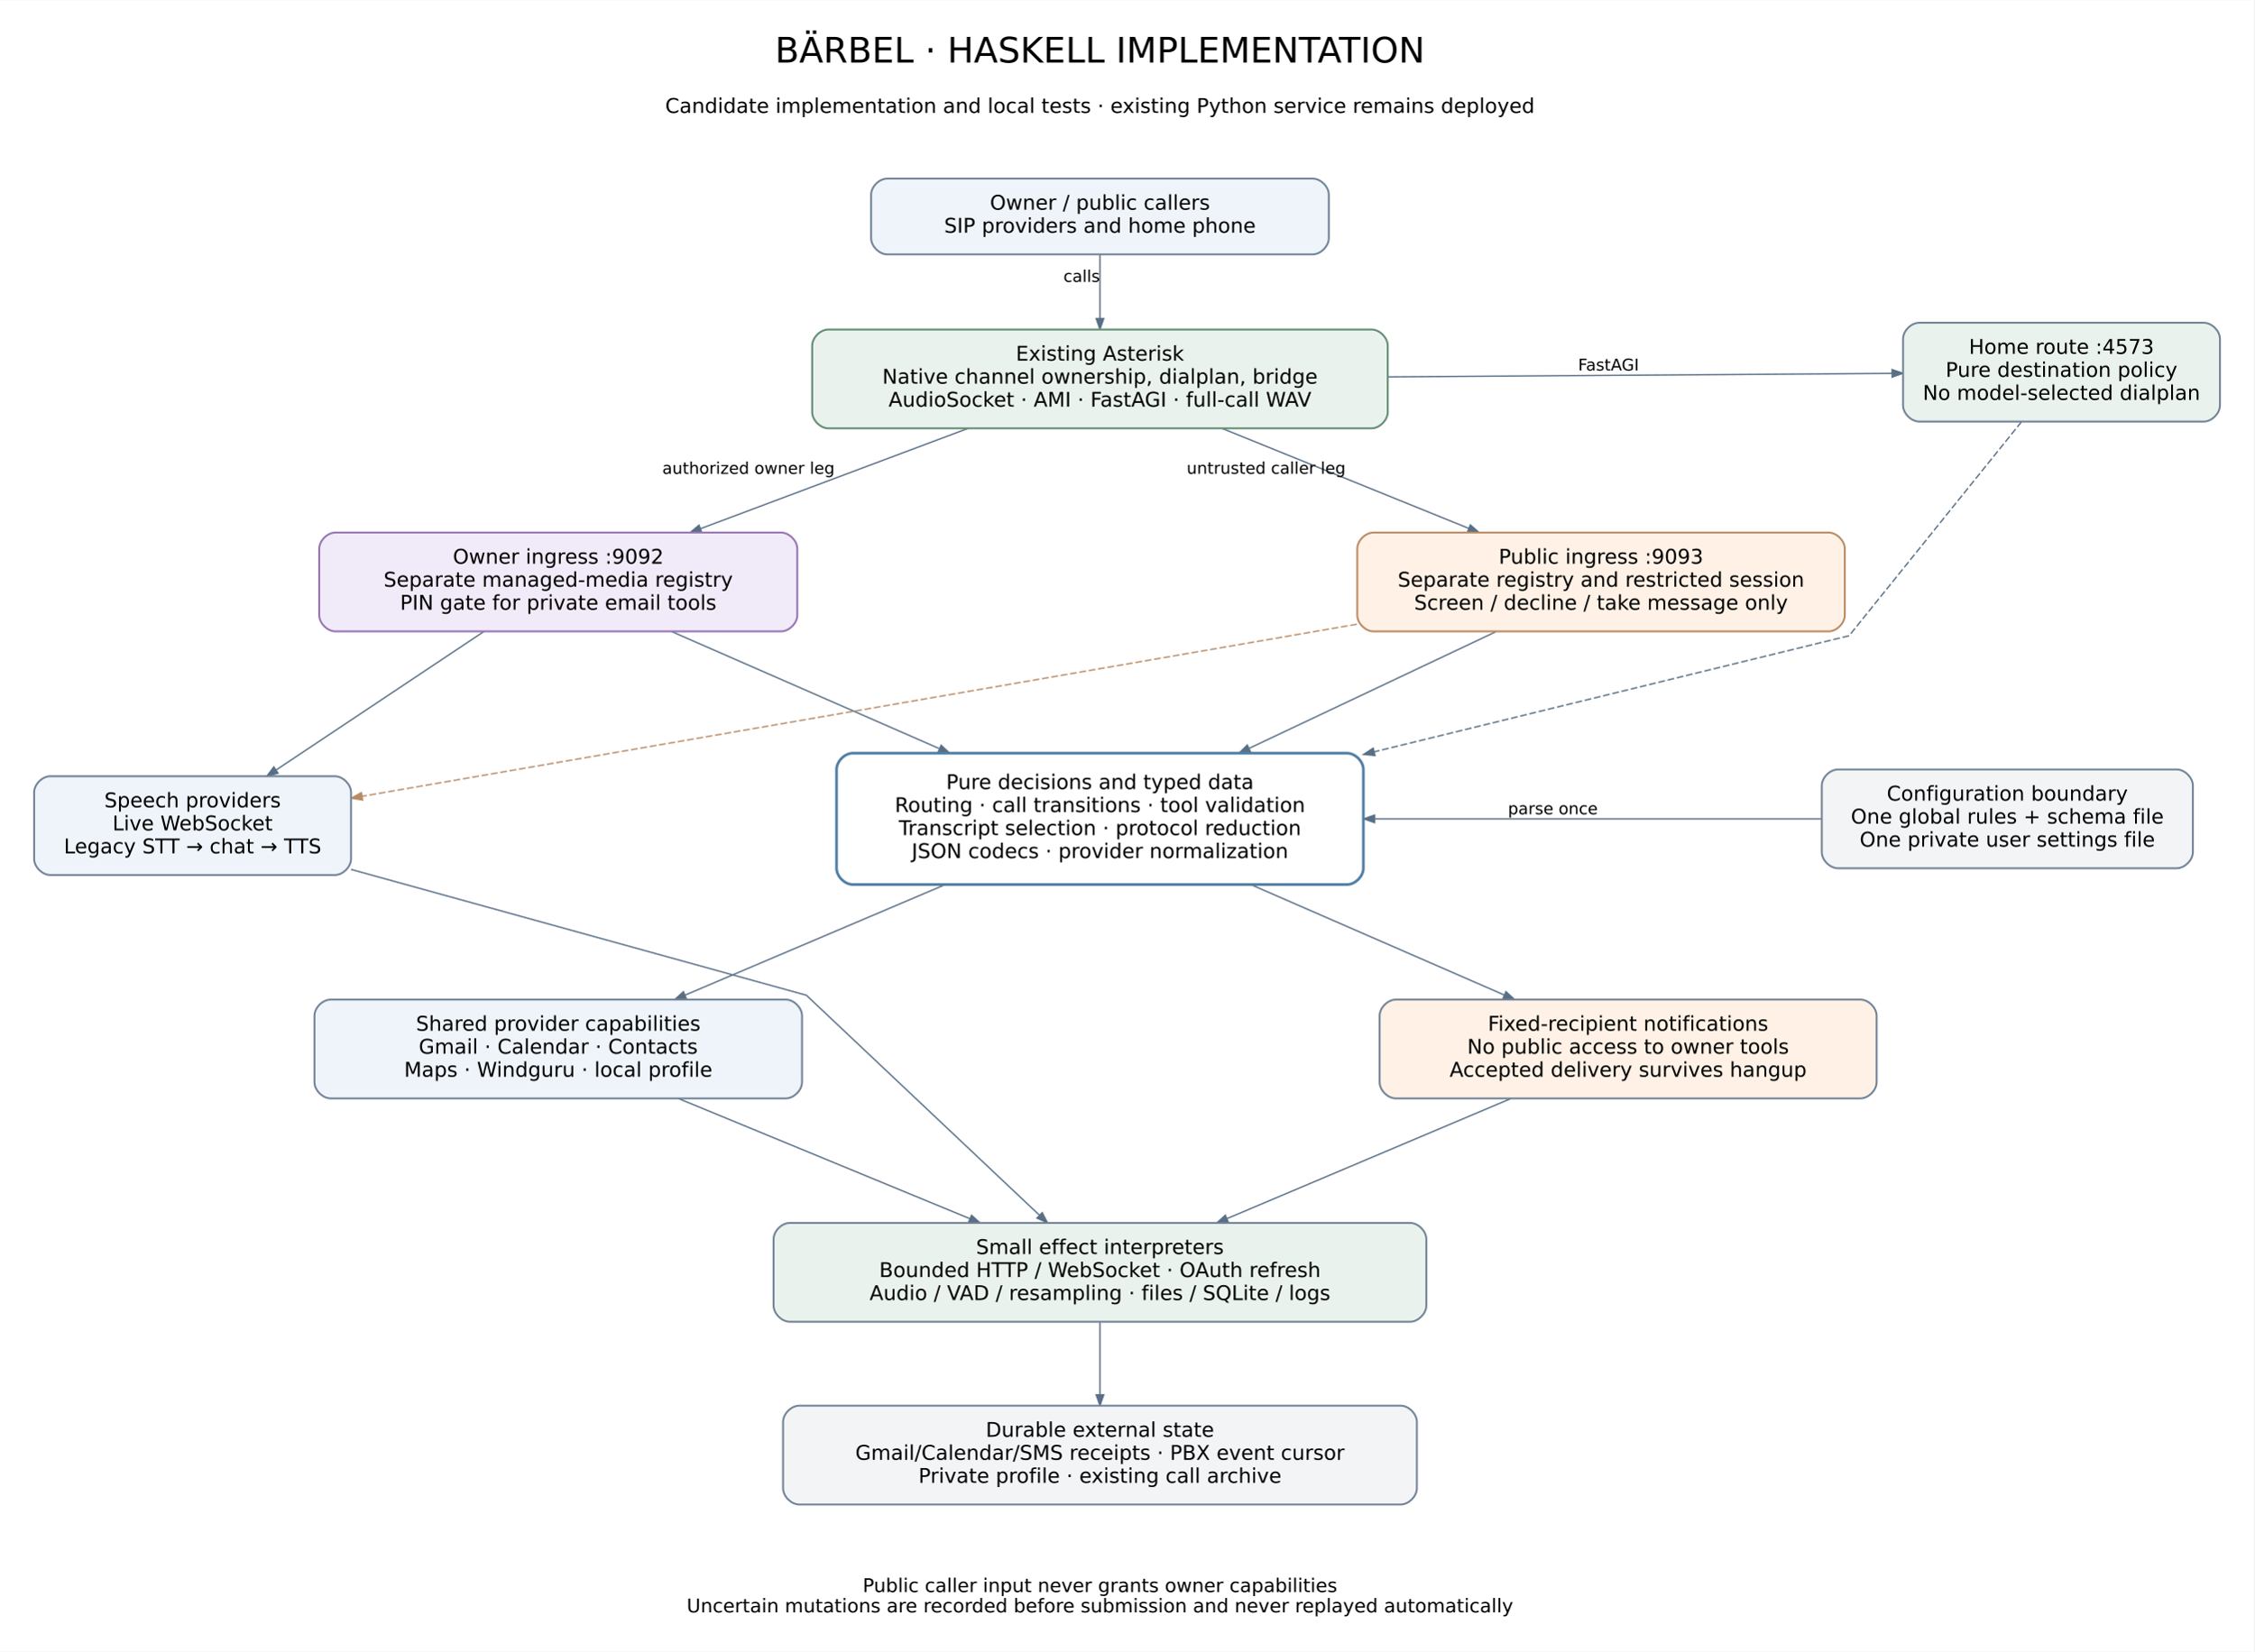
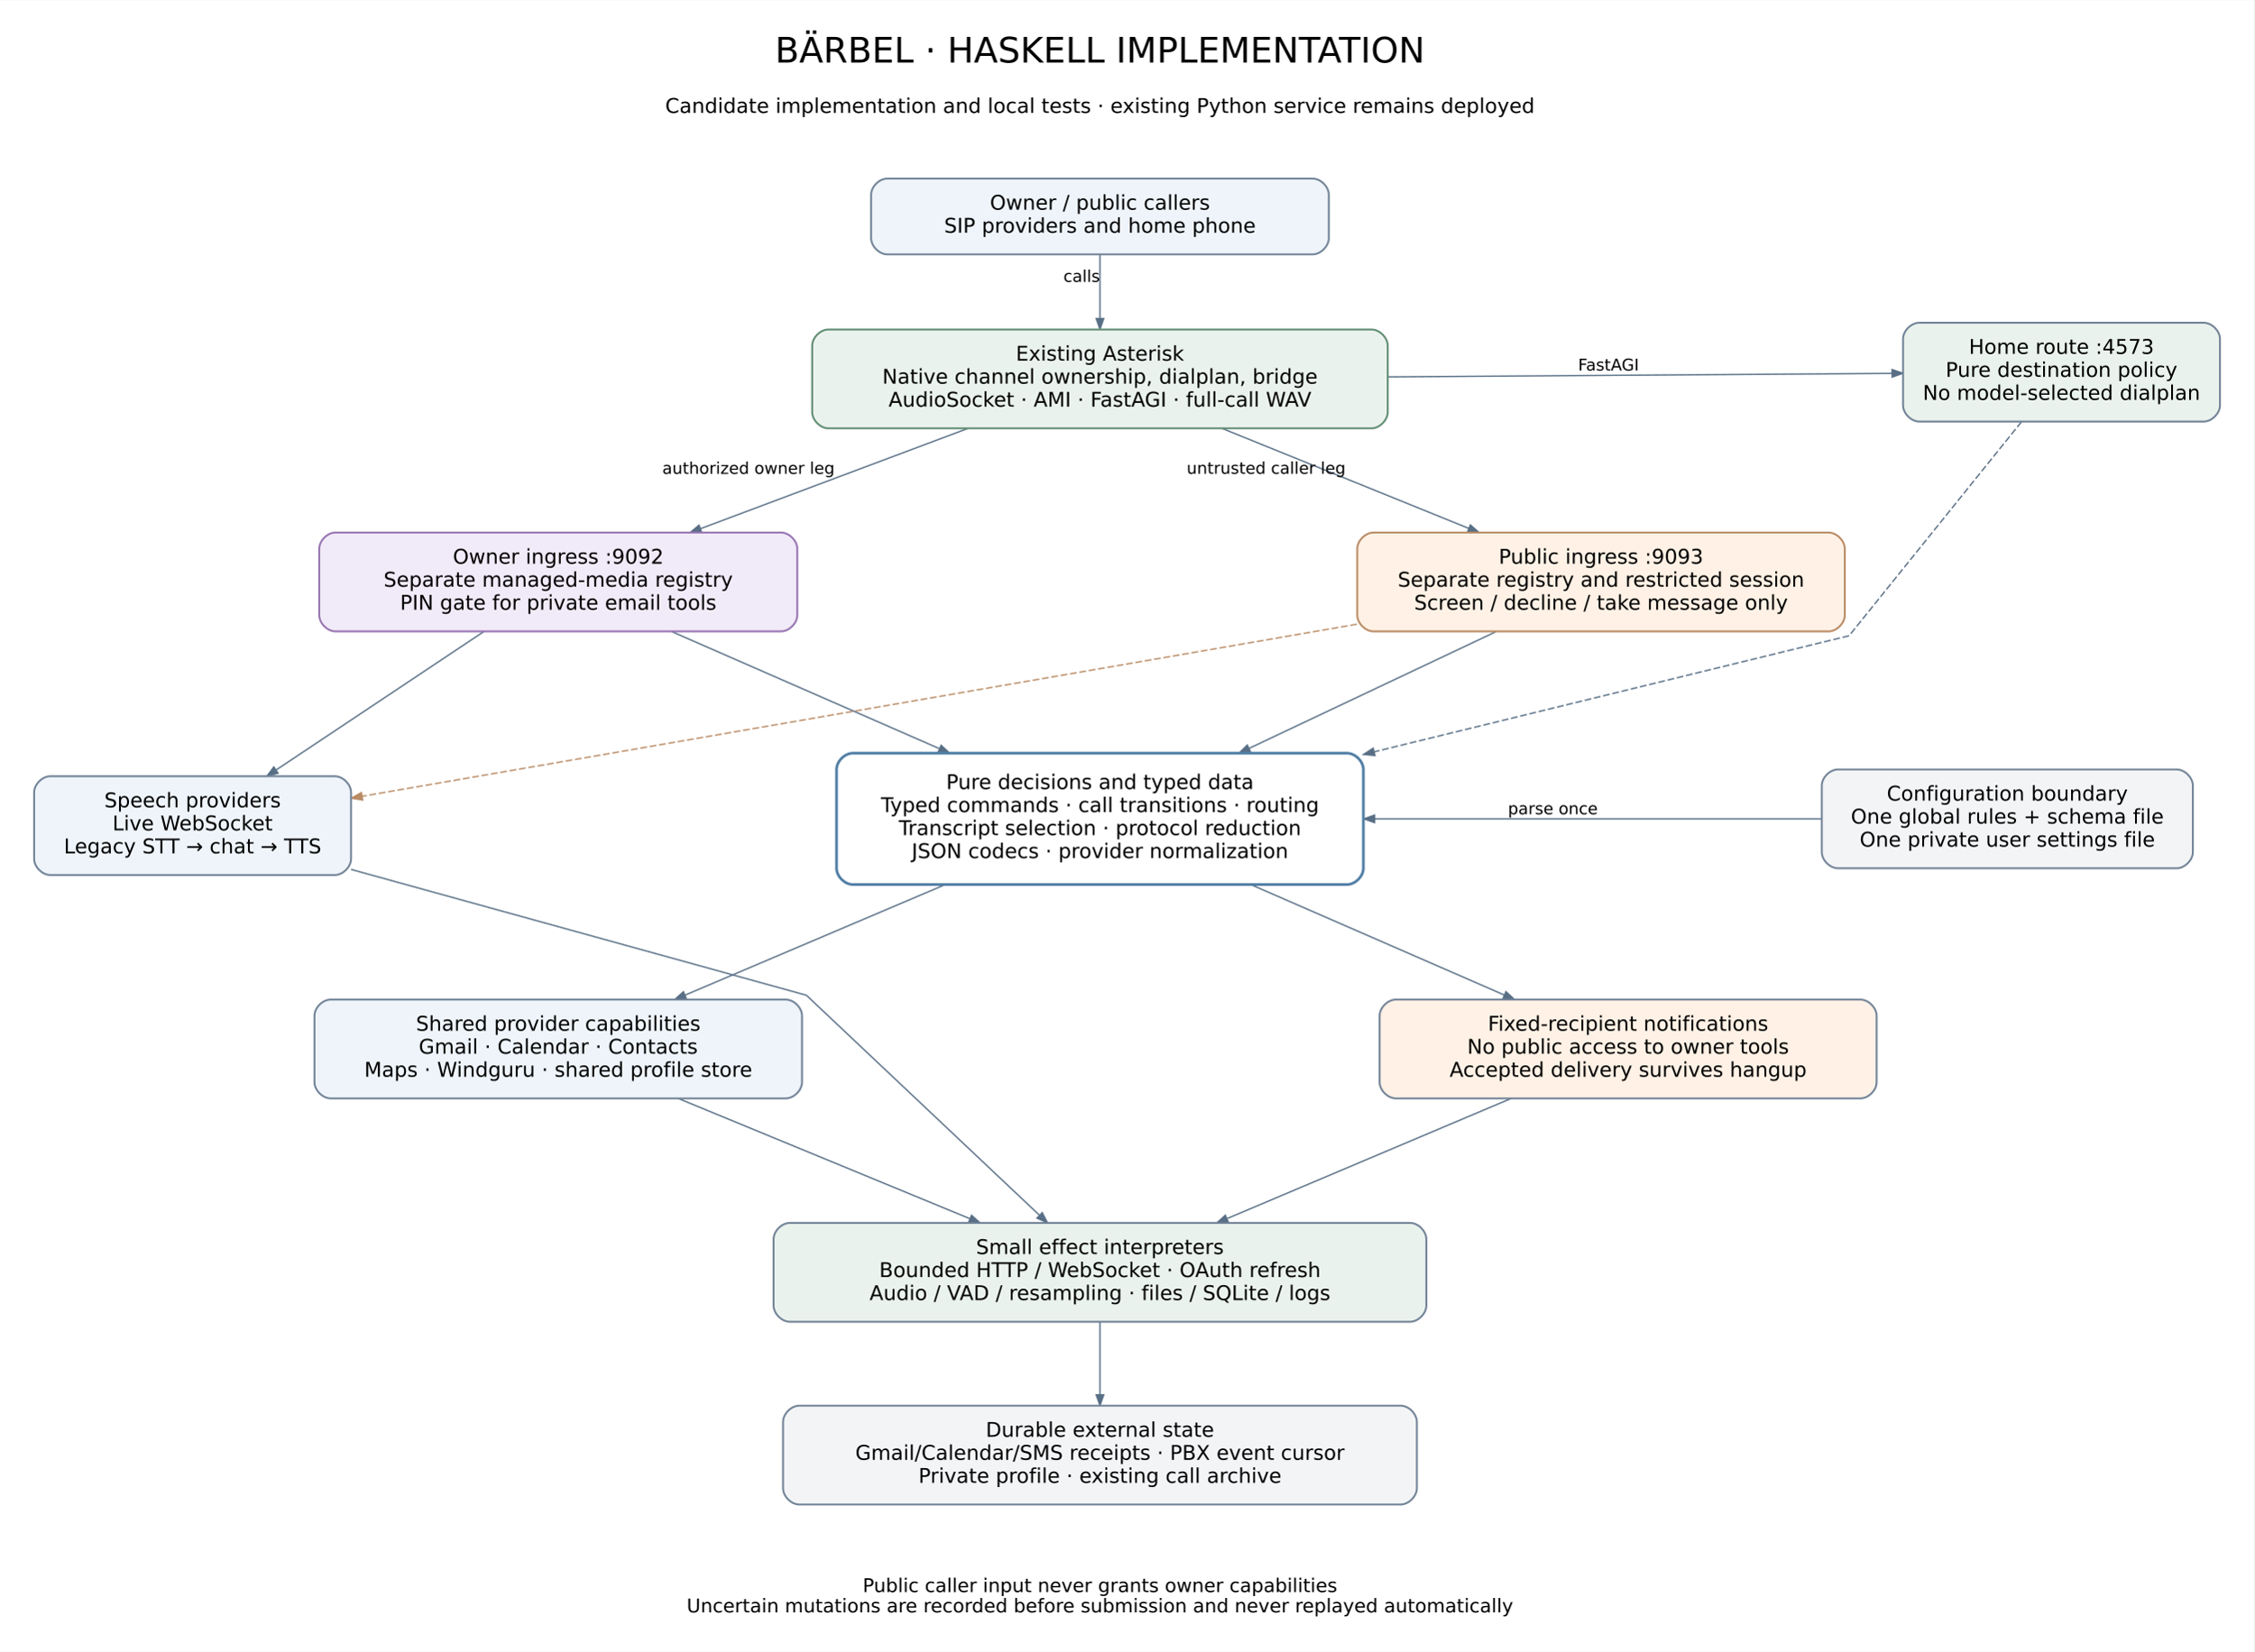
<svg xmlns="http://www.w3.org/2000/svg" width="1664pt" height="1220pt" viewBox="0.00 0.00 1664.40 1219.90">
  <g id="graph0" class="graph" transform="scale(1 1) rotate(0) translate(25.2 1194.7)">
    <polygon fill="#ffffff" stroke="transparent" points="-25.2,25.2 -25.2,-1194.7 1639.2,-1194.7 1639.2,25.2 -25.2,25.2" />
    <g id="edge1" class="edge">
      <path fill="none" stroke="#586f86" d="M787,-1006.87C787,-992.83 787,-975.51 787,-959.7" />
      <polygon fill="#586f86" stroke="#586f86" points="789.8,-959.6 787,-951.6 784.2,-959.6 789.8,-959.6" />
      <text text-anchor="middle" x="773.5" y="-986.68" font-family="DejaVu Sans" font-size="12.00">calls</text>
    </g>
    <g id="edge2" class="edge">
      <path fill="none" stroke="#586f86" d="M689.66,-878.5C629.89,-856.09 553.35,-827.38 492.19,-804.45" />
      <polygon fill="#586f86" stroke="#586f86" points="492.9,-801.72 484.43,-801.54 490.94,-806.97 492.9,-801.72" />
      <text text-anchor="middle" x="527.42" y="-844.87" font-family="DejaVu Sans" font-size="12.00">authorized owner leg</text>
    </g>
    <g id="edge3" class="edge">
      <path fill="none" stroke="#586f86" d="M877.04,-878.5C932.21,-856.13 1002.84,-827.5 1059.35,-804.59" />
      <polygon fill="#586f86" stroke="#586f86" points="1060.52,-807.14 1066.88,-801.54 1058.41,-801.95 1060.52,-807.14" />
      <text text-anchor="middle" x="909.7" y="-844.94" font-family="DejaVu Sans" font-size="12.00">untrusted caller leg</text>
    </g>
    <g id="edge4" class="edge">
      <path fill="none" stroke="#586f86" d="M999.54,-916.5C1120.86,-917.35 1268.79,-918.39 1371.66,-919.12" />
      <polygon fill="#586f86" stroke="#586f86" points="1371.89,-921.92 1379.91,-919.18 1371.93,-916.32 1371.89,-921.92" />
      <text text-anchor="middle" x="1162.6" y="-921.21" font-family="DejaVu Sans" font-size="12.00">FastAGI</text>
    </g>
    <g id="edge5" class="edge">
      <path fill="none" stroke="#586f86" d="M470.85,-728.31C528.09,-703.27 604.75,-669.74 668.24,-641.96" />
      <polygon fill="#586f86" stroke="#586f86" points="669.71,-644.37 675.92,-638.6 667.47,-639.24 669.71,-644.37" />
    </g>
    <g id="edge8" class="edge">
      <path fill="none" stroke="#586f86" d="M332.04,-728.36C287.51,-698.67 224.8,-656.86 178.58,-626.05" />
      <polygon fill="#586f86" stroke="#586f86" points="180.1,-623.7 171.89,-621.59 176.99,-628.36 180.1,-623.7" />
    </g>
    <g id="edge6" class="edge">
      <path fill="none" stroke="#586f86" d="M1079.44,-728.31C1026.6,-703.32 955.87,-669.87 897.21,-642.13" />
      <polygon fill="#586f86" stroke="#586f86" points="898.18,-639.49 889.75,-638.6 895.79,-644.55 898.18,-639.49" />
    </g>
    <g id="edge9" class="edge">
      <path fill="none" stroke="#b98b65" stroke-dasharray="5,2" d="M976.74,-733.8C766.73,-697.45 425.26,-638.35 242.25,-606.68" />
      <polygon fill="#b98b65" stroke="#b98b65" points="242.56,-603.89 234.2,-605.28 241.6,-609.41 242.56,-603.89" />
    </g>
    <g id="edge7" class="edge">
      <path fill="none" stroke="#586f86" stroke-dasharray="5,2" d="M1467.51,-883.38C1422.09,-826.98 1340.2,-725.3 1340.2,-725.3 1340.2,-725.3 1147.54,-678.18 989.62,-639.56" />
      <polygon fill="#586f86" stroke="#586f86" points="990.08,-636.79 981.65,-637.61 988.75,-642.23 990.08,-636.79" />
    </g>
    <g id="edge10" class="edge">
      <path fill="none" stroke="#586f86" d="M672.64,-541.4C611.88,-515.57 538.11,-484.22 480.76,-459.85" />
      <polygon fill="#586f86" stroke="#586f86" points="481.59,-457.16 473.14,-456.61 479.4,-462.31 481.59,-457.16" />
    </g>
    <g id="edge11" class="edge">
      <path fill="none" stroke="#586f86" d="M898.5,-541.4C957.74,-515.57 1029.67,-484.22 1085.58,-459.85" />
      <polygon fill="#586f86" stroke="#586f86" points="1086.8,-462.37 1093.02,-456.61 1084.56,-457.24 1086.8,-462.37" />
    </g>
    <g id="edge15" class="edge">
      <path fill="none" stroke="#586f86" d="M234,-552.65C368.29,-515.52 570.2,-459.7 570.2,-459.7 570.2,-459.7 678.76,-357.2 742.24,-297.26" />
      <polygon fill="#586f86" stroke="#586f86" points="744.35,-299.12 748.24,-291.6 740.5,-295.05 744.35,-299.12" />
    </g>
    <g id="edge13" class="edge">
      <path fill="none" stroke="#586f86" d="M475.77,-383.38C539.6,-357.05 625.59,-321.58 691.01,-294.6" />
      <polygon fill="#586f86" stroke="#586f86" points="692.15,-297.16 698.48,-291.52 690.01,-291.98 692.15,-297.16" />
    </g>
    <g id="edge14" class="edge">
      <path fill="none" stroke="#586f86" d="M1090.45,-383.38C1028.34,-357.11 944.72,-321.73 880.98,-294.76" />
      <polygon fill="#586f86" stroke="#586f86" points="881.77,-292.05 873.31,-291.52 879.59,-297.21 881.77,-292.05" />
    </g>
    <g id="edge16" class="edge">
      <path fill="none" stroke="#586f86" d="M787,-218.47C787,-201.96 787,-182.3 787,-164.9" />
      <polygon fill="#586f86" stroke="#586f86" points="789.8,-164.56 787,-156.56 784.2,-164.56 789.8,-164.56" />
    </g>
    <g id="edge12" class="edge">
      <path fill="none" stroke="#586f86" d="M1319.8,-590C1224.84,-590 1096.84,-590 990.1,-590" />
      <polygon fill="#586f86" stroke="#586f86" points="989.81,-587.2 981.81,-590 989.81,-592.8 989.81,-587.2" />
      <text text-anchor="middle" x="1121.45" y="-593.4" font-family="DejaVu Sans" font-size="12.00">parse once</text>
    </g>
    <g id="node1" class="node">
      <text text-anchor="middle" x="787" y="-1148.7" font-family="DejaVu Sans" font-size="26.00">BÄRBEL · HASKELL IMPLEMENTATION</text>
    </g>
    <g id="node2" class="node">
      <text text-anchor="middle" x="787" y="-1111.5" font-family="DejaVu Sans" font-size="15.00">Candidate implementation and local tests · existing Python service remains deployed</text>
    </g>
    <g id="node3" class="node">
      <path fill="#eef4fa" stroke="#728397" stroke-width="1.4" d="M944,-1063C944,-1063 630,-1063 630,-1063 624,-1063 618,-1057 618,-1051 618,-1051 618,-1019 618,-1019 618,-1013 624,-1007 630,-1007 630,-1007 944,-1007 944,-1007 950,-1007 956,-1013 956,-1019 956,-1019 956,-1051 956,-1051 956,-1057 950,-1063 944,-1063" />
      <text text-anchor="middle" x="787" y="-1040" font-family="DejaVu Sans" font-size="15.00">Owner / public callers</text>
      <text text-anchor="middle" x="787" y="-1023" font-family="DejaVu Sans" font-size="15.00">SIP providers and home phone</text>
    </g>
    <g id="node4" class="node">
      <path fill="#eaf2ed" stroke="#618d73" stroke-width="1.4" d="M987.5,-951.5C987.5,-951.5 586.5,-951.5 586.5,-951.5 580.5,-951.5 574.5,-945.5 574.5,-939.5 574.5,-939.5 574.5,-890.5 574.5,-890.5 574.5,-884.5 580.5,-878.5 586.5,-878.5 586.5,-878.5 987.5,-878.5 987.5,-878.5 993.5,-878.5 999.5,-884.5 999.5,-890.5 999.5,-890.5 999.5,-939.5 999.5,-939.5 999.5,-945.5 993.5,-951.5 987.5,-951.5" />
      <text text-anchor="middle" x="787" y="-928.5" font-family="DejaVu Sans" font-size="15.00">Existing Asterisk</text>
      <text text-anchor="middle" x="787" y="-911.5" font-family="DejaVu Sans" font-size="15.00">Native channel ownership, dialplan, bridge</text>
      <text text-anchor="middle" x="787" y="-894.5" font-family="DejaVu Sans" font-size="15.00">AudioSocket · AMI · FastAGI · full-call WAV</text>
    </g>
    <g id="node5" class="node">
      <path fill="#f1eaf8" stroke="#9674b2" stroke-width="1.4" d="M551.5,-801.5C551.5,-801.5 222.5,-801.5 222.5,-801.5 216.5,-801.5 210.5,-795.5 210.5,-789.5 210.5,-789.5 210.5,-740.5 210.5,-740.5 210.5,-734.5 216.5,-728.5 222.5,-728.5 222.5,-728.5 551.5,-728.5 551.5,-728.5 557.5,-728.5 563.5,-734.5 563.5,-740.5 563.5,-740.5 563.5,-789.5 563.5,-789.5 563.5,-795.5 557.5,-801.5 551.5,-801.5" />
      <text text-anchor="middle" x="387" y="-778.5" font-family="DejaVu Sans" font-size="15.00">Owner ingress :9092</text>
      <text text-anchor="middle" x="387" y="-761.5" font-family="DejaVu Sans" font-size="15.00">Separate managed-media registry</text>
      <text text-anchor="middle" x="387" y="-744.5" font-family="DejaVu Sans" font-size="15.00">PIN gate for private email tools</text>
    </g>
    <g id="node6" class="node">
      <path fill="#fff1e5" stroke="#b98b65" stroke-width="1.4" d="M1325,-801.5C1325,-801.5 989,-801.5 989,-801.5 983,-801.5 977,-795.5 977,-789.5 977,-789.5 977,-740.5 977,-740.5 977,-734.5 983,-728.5 989,-728.5 989,-728.5 1325,-728.5 1325,-728.5 1331,-728.5 1337,-734.5 1337,-740.5 1337,-740.5 1337,-789.5 1337,-789.5 1337,-795.5 1331,-801.5 1325,-801.5" />
      <text text-anchor="middle" x="1157" y="-778.5" font-family="DejaVu Sans" font-size="15.00">Public ingress :9093</text>
      <text text-anchor="middle" x="1157" y="-761.5" font-family="DejaVu Sans" font-size="15.00">Separate registry and restricted session</text>
      <text text-anchor="middle" x="1157" y="-744.5" font-family="DejaVu Sans" font-size="15.00">Screen / decline / take message only</text>
    </g>
    <g id="node7" class="node">
      <path fill="#eaf2ed" stroke="#728397" stroke-width="1.4" d="M1602,-956.5C1602,-956.5 1392,-956.5 1392,-956.5 1386,-956.5 1380,-950.5 1380,-944.5 1380,-944.5 1380,-895.5 1380,-895.5 1380,-889.5 1386,-883.5 1392,-883.5 1392,-883.5 1602,-883.5 1602,-883.5 1608,-883.5 1614,-889.5 1614,-895.5 1614,-895.5 1614,-944.5 1614,-944.5 1614,-950.5 1608,-956.5 1602,-956.5" />
      <text text-anchor="middle" x="1497" y="-933.5" font-family="DejaVu Sans" font-size="15.00">Home route :4573</text>
      <text text-anchor="middle" x="1497" y="-916.5" font-family="DejaVu Sans" font-size="15.00">Pure destination policy</text>
      <text text-anchor="middle" x="1497" y="-899.5" font-family="DejaVu Sans" font-size="15.00">No model-selected dialplan</text>
    </g>
    <g id="node8" class="node">
      <path fill="#ffffff" stroke="#527fa5" stroke-width="2" d="M969.5,-638.5C969.5,-638.5 604.5,-638.5 604.5,-638.5 598.5,-638.5 592.5,-632.5 592.5,-626.5 592.5,-626.5 592.5,-553.5 592.5,-553.5 592.5,-547.5 598.5,-541.5 604.5,-541.5 604.5,-541.5 969.5,-541.5 969.5,-541.5 975.5,-541.5 981.5,-547.5 981.5,-553.5 981.5,-553.5 981.5,-626.5 981.5,-626.5 981.5,-632.5 975.5,-638.5 969.5,-638.5" />
      <text text-anchor="middle" x="787" y="-612" font-family="DejaVu Sans" font-size="15.00">Pure decisions and typed data</text>
-       <text text-anchor="middle" x="787" y="-595" font-family="DejaVu Sans" font-size="15.00">Routing · call transitions · tool validation</text>
+       <text text-anchor="middle" x="787" y="-595" font-family="DejaVu Sans" font-size="15.00">Typed commands · call transitions · routing</text>
      <text text-anchor="middle" x="787" y="-578" font-family="DejaVu Sans" font-size="15.00">Transcript selection · protocol reduction</text>
      <text text-anchor="middle" x="787" y="-561" font-family="DejaVu Sans" font-size="15.00">JSON codecs · provider normalization</text>
    </g>
    <g id="node9" class="node">
      <path fill="#eef4fa" stroke="#728397" stroke-width="1.4" d="M222,-621.5C222,-621.5 12,-621.5 12,-621.5 6,-621.5 0,-615.5 0,-609.5 0,-609.5 0,-560.5 0,-560.5 0,-554.5 6,-548.5 12,-548.5 12,-548.5 222,-548.5 222,-548.5 228,-548.5 234,-554.5 234,-560.5 234,-560.5 234,-609.5 234,-609.5 234,-615.5 228,-621.5 222,-621.5" />
      <text text-anchor="middle" x="117" y="-598.5" font-family="DejaVu Sans" font-size="15.00">Speech providers</text>
      <text text-anchor="middle" x="117" y="-581.5" font-family="DejaVu Sans" font-size="15.00">Live WebSocket</text>
      <text text-anchor="middle" x="117" y="-564.5" font-family="DejaVu Sans" font-size="15.00">Legacy STT → chat → TTS</text>
    </g>
    <g id="node10" class="node">
      <path fill="#eef4fa" stroke="#728397" stroke-width="1.4" d="M555,-456.5C555,-456.5 219,-456.5 219,-456.5 213,-456.5 207,-450.5 207,-444.5 207,-444.5 207,-395.5 207,-395.5 207,-389.5 213,-383.5 219,-383.5 219,-383.5 555,-383.5 555,-383.5 561,-383.5 567,-389.5 567,-395.5 567,-395.5 567,-444.5 567,-444.5 567,-450.5 561,-456.5 555,-456.5" />
      <text text-anchor="middle" x="387" y="-433.5" font-family="DejaVu Sans" font-size="15.00">Shared provider capabilities</text>
      <text text-anchor="middle" x="387" y="-416.5" font-family="DejaVu Sans" font-size="15.00">Gmail · Calendar · Contacts</text>
-       <text text-anchor="middle" x="387" y="-399.5" font-family="DejaVu Sans" font-size="15.00">Maps · Windguru · local profile</text>
+       <text text-anchor="middle" x="387" y="-399.5" font-family="DejaVu Sans" font-size="15.00">Maps · Windguru · shared profile store</text>
    </g>
    <g id="node11" class="node">
      <path fill="#fff1e5" stroke="#728397" stroke-width="1.4" d="M1348.5,-456.5C1348.5,-456.5 1005.5,-456.5 1005.5,-456.5 999.5,-456.5 993.5,-450.5 993.5,-444.5 993.5,-444.5 993.5,-395.5 993.5,-395.5 993.5,-389.5 999.5,-383.5 1005.5,-383.5 1005.5,-383.5 1348.5,-383.5 1348.5,-383.5 1354.5,-383.5 1360.5,-389.5 1360.5,-395.5 1360.5,-395.5 1360.5,-444.5 1360.5,-444.5 1360.5,-450.5 1354.5,-456.5 1348.5,-456.5" />
      <text text-anchor="middle" x="1177" y="-433.5" font-family="DejaVu Sans" font-size="15.00">Fixed-recipient notifications</text>
      <text text-anchor="middle" x="1177" y="-416.5" font-family="DejaVu Sans" font-size="15.00">No public access to owner tools</text>
      <text text-anchor="middle" x="1177" y="-399.5" font-family="DejaVu Sans" font-size="15.00">Accepted delivery survives hangup</text>
    </g>
    <g id="node12" class="node">
      <path fill="#eaf2ed" stroke="#728397" stroke-width="1.4" d="M1016,-291.5C1016,-291.5 558,-291.5 558,-291.5 552,-291.5 546,-285.5 546,-279.5 546,-279.5 546,-230.5 546,-230.5 546,-224.5 552,-218.5 558,-218.5 558,-218.5 1016,-218.5 1016,-218.5 1022,-218.5 1028,-224.5 1028,-230.5 1028,-230.5 1028,-279.5 1028,-279.5 1028,-285.5 1022,-291.5 1016,-291.5" />
      <text text-anchor="middle" x="787" y="-268.5" font-family="DejaVu Sans" font-size="15.00">Small effect interpreters</text>
      <text text-anchor="middle" x="787" y="-251.5" font-family="DejaVu Sans" font-size="15.00">Bounded HTTP / WebSocket · OAuth refresh</text>
      <text text-anchor="middle" x="787" y="-234.5" font-family="DejaVu Sans" font-size="15.00">Audio / VAD / resampling · files / SQLite / logs</text>
    </g>
    <g id="node13" class="node">
      <path fill="#f3f4f6" stroke="#728397" stroke-width="1.4" d="M1009,-156.5C1009,-156.5 565,-156.5 565,-156.5 559,-156.5 553,-150.5 553,-144.5 553,-144.5 553,-95.5 553,-95.5 553,-89.5 559,-83.5 565,-83.5 565,-83.5 1009,-83.5 1009,-83.5 1015,-83.5 1021,-89.5 1021,-95.5 1021,-95.5 1021,-144.5 1021,-144.5 1021,-150.5 1015,-156.5 1009,-156.5" />
      <text text-anchor="middle" x="787" y="-133.5" font-family="DejaVu Sans" font-size="15.00">Durable external state</text>
      <text text-anchor="middle" x="787" y="-116.5" font-family="DejaVu Sans" font-size="15.00">Gmail/Calendar/SMS receipts · PBX event cursor</text>
      <text text-anchor="middle" x="787" y="-99.5" font-family="DejaVu Sans" font-size="15.00">Private profile · existing call archive</text>
    </g>
    <g id="node14" class="node">
      <path fill="#f3f4f6" stroke="#728397" stroke-width="1.4" d="M1582,-626.5C1582,-626.5 1332,-626.5 1332,-626.5 1326,-626.5 1320,-620.5 1320,-614.5 1320,-614.5 1320,-565.5 1320,-565.5 1320,-559.5 1326,-553.5 1332,-553.5 1332,-553.5 1582,-553.5 1582,-553.5 1588,-553.5 1594,-559.5 1594,-565.5 1594,-565.5 1594,-614.5 1594,-614.5 1594,-620.5 1588,-626.5 1582,-626.5" />
      <text text-anchor="middle" x="1457" y="-603.5" font-family="DejaVu Sans" font-size="15.00">Configuration boundary</text>
      <text text-anchor="middle" x="1457" y="-586.5" font-family="DejaVu Sans" font-size="15.00">One global rules + schema file</text>
      <text text-anchor="middle" x="1457" y="-569.5" font-family="DejaVu Sans" font-size="15.00">One private user settings file</text>
    </g>
    <g id="node15" class="node">
      <text text-anchor="middle" x="787" y="-18.8" font-family="DejaVu Sans" font-size="14.00">Public caller input never grants owner capabilities</text>
      <text text-anchor="middle" x="787" y="-3.8" font-family="DejaVu Sans" font-size="14.00">Uncertain mutations are recorded before submission and never replayed automatically</text>
    </g>
  </g>
</svg>
